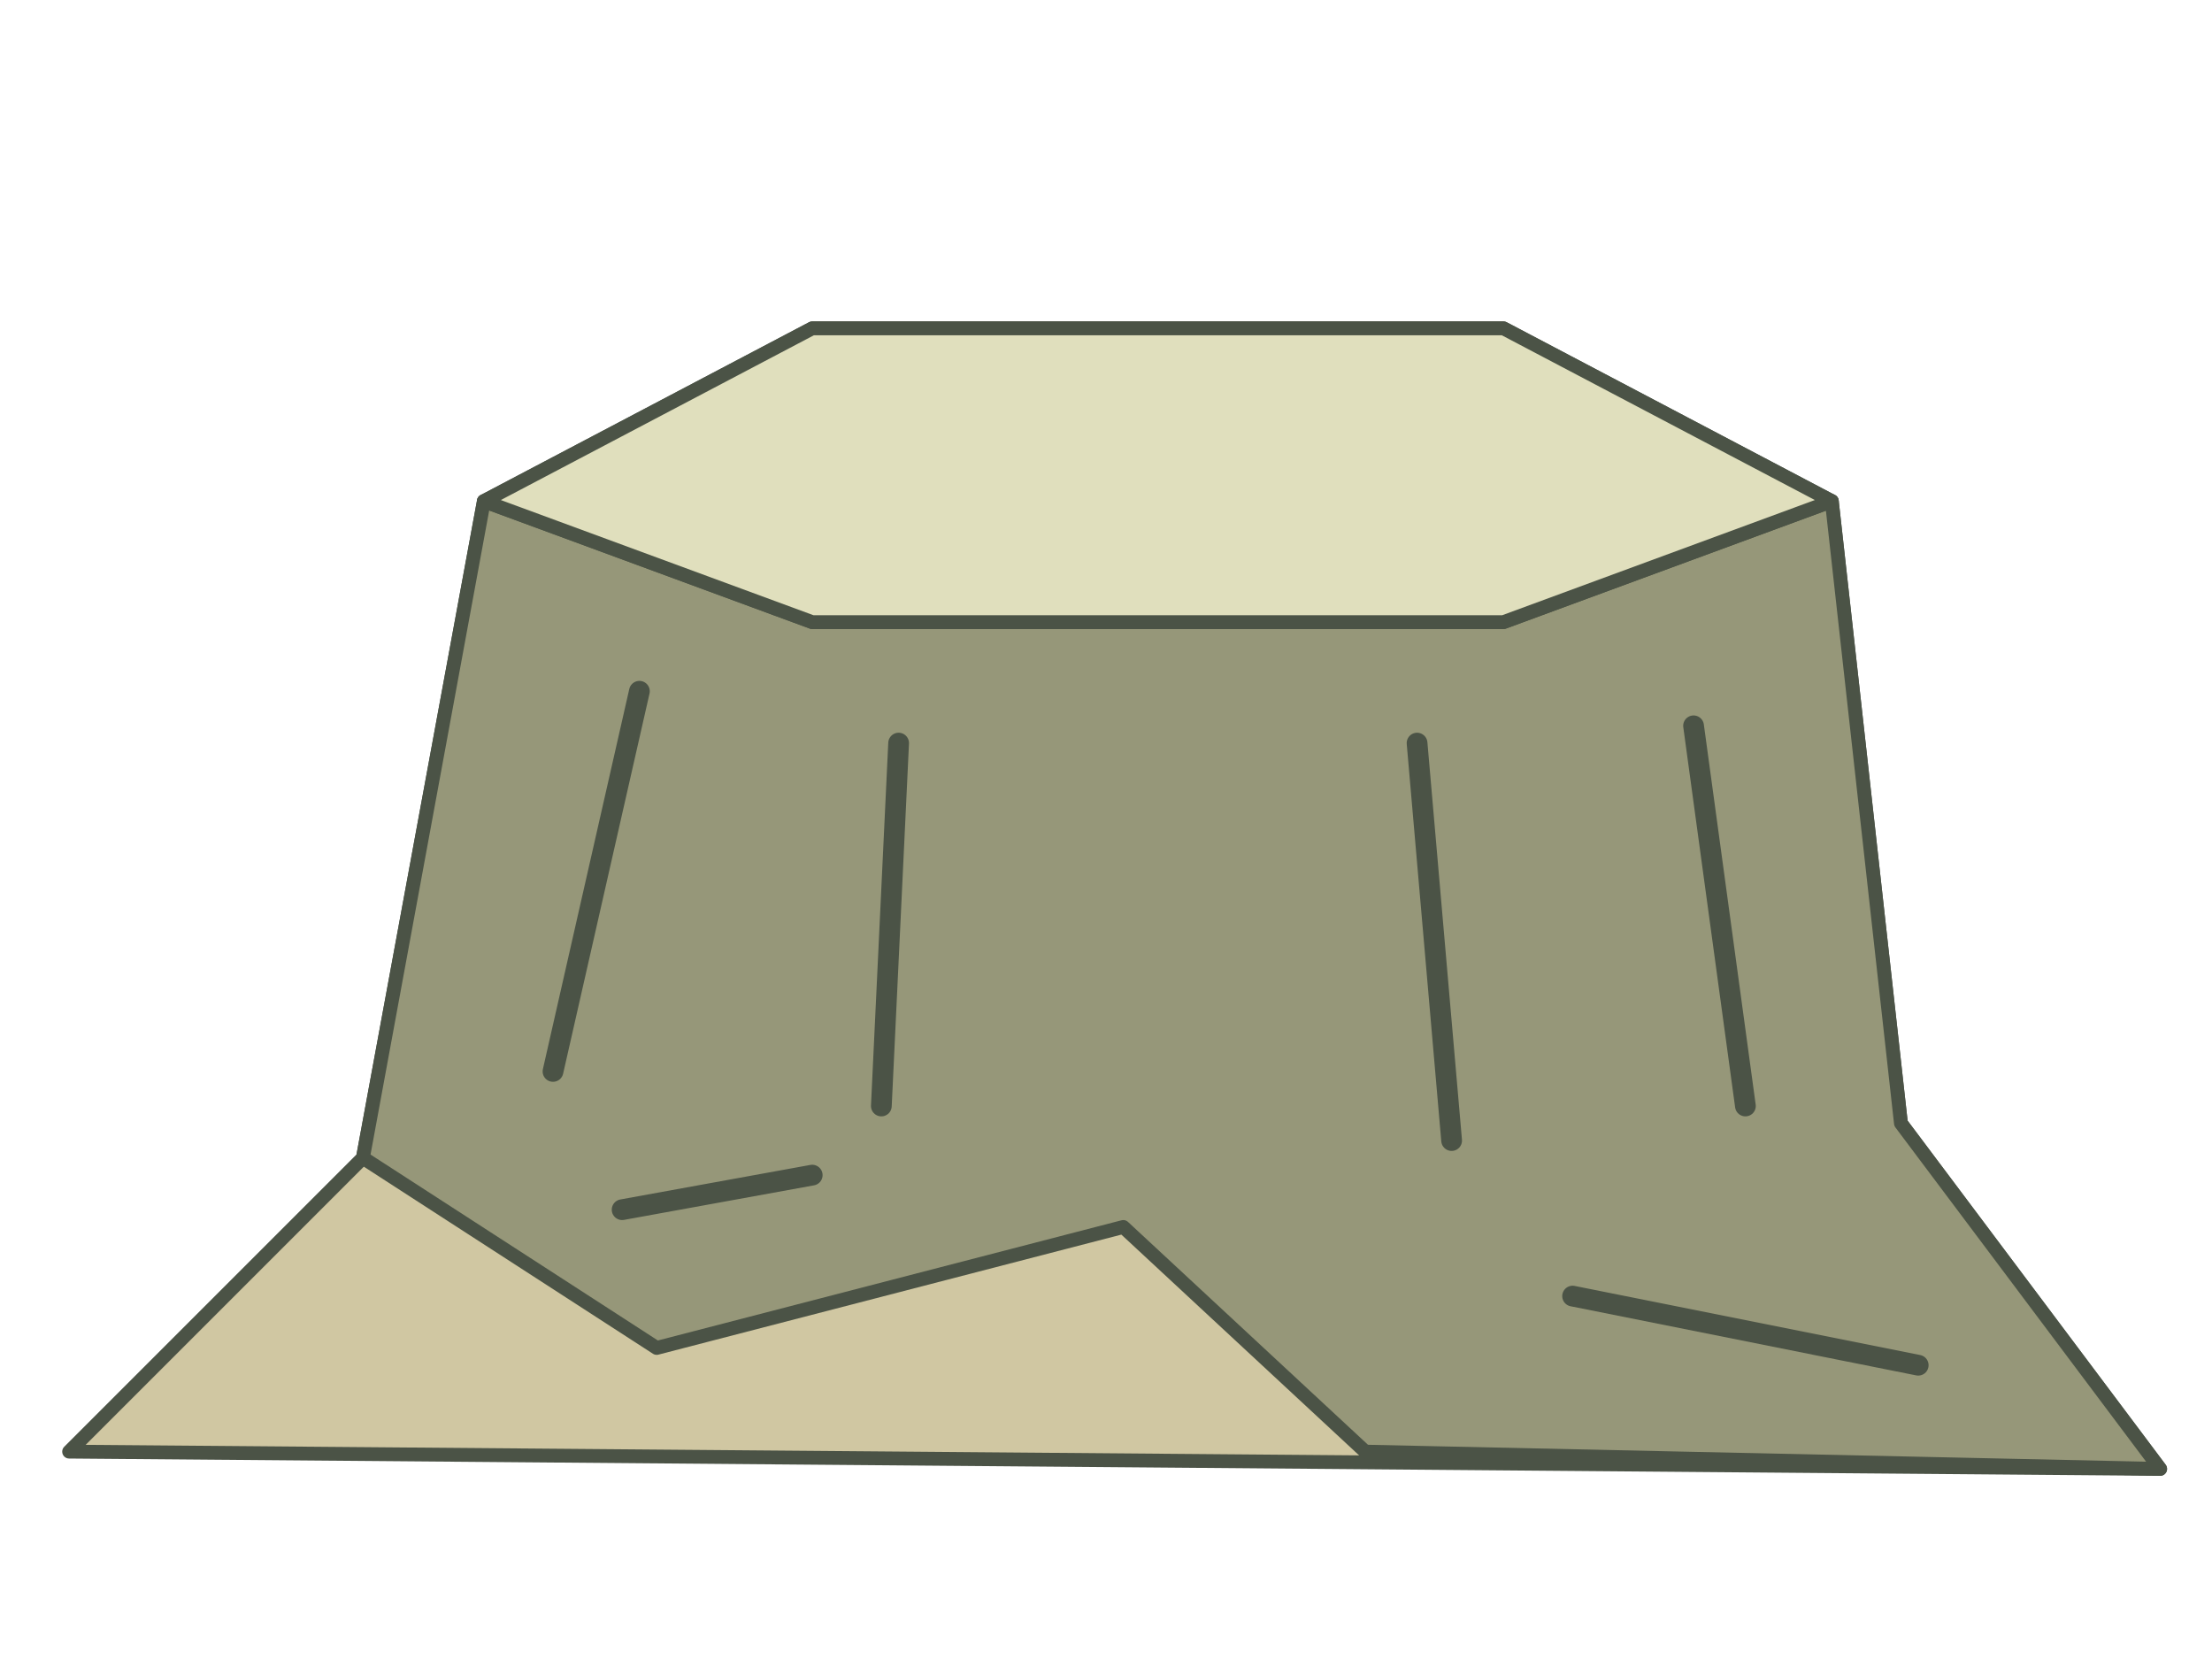
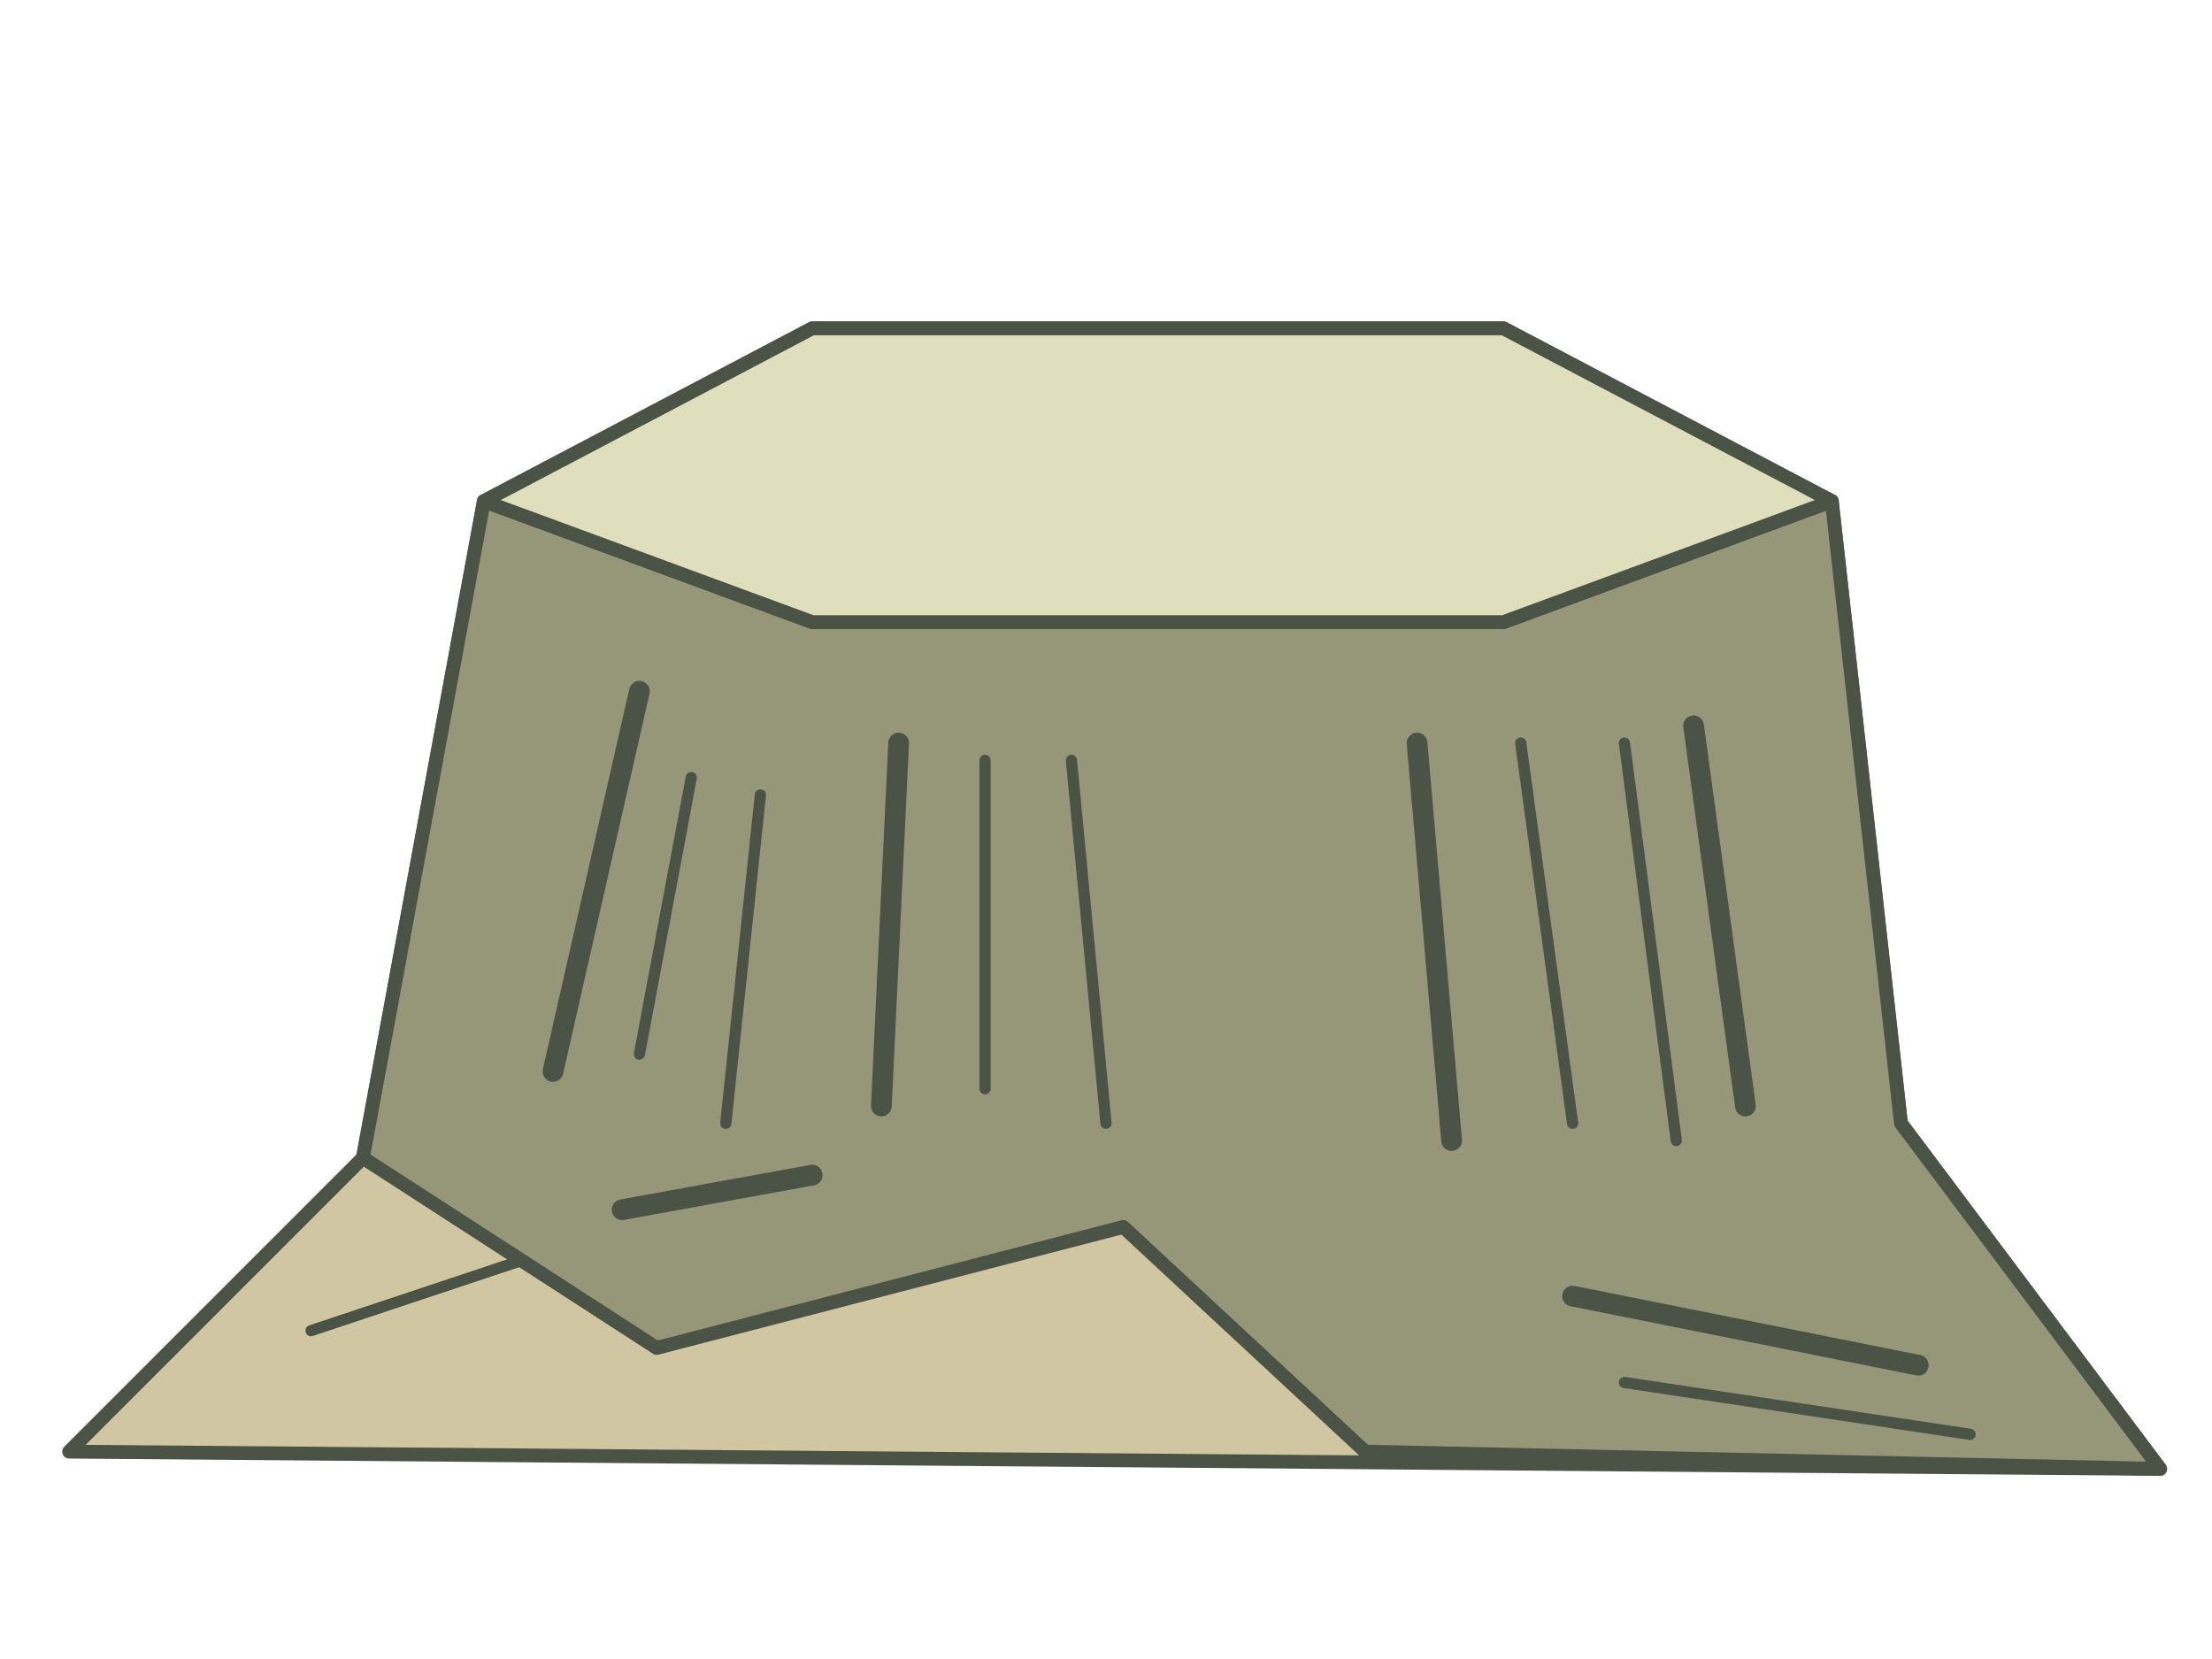
<svg xmlns="http://www.w3.org/2000/svg" viewBox="0 0 128 96" width="128" height="96">
  <path d="M4 84L21 67 28 29 47 19 87 19 106 29 110 65 125 85Z" fill="#d0c7a2" stroke="#4b5346" stroke-width="0.8" stroke-linejoin="round" stroke-linecap="round" />
  <path d="M28 29L47 36 87 36 106 29 110 65 125 85 79 84 65 71 38 78 21 67Z" fill="#969779" stroke="#4b5346" stroke-width="0.8" stroke-linejoin="round" stroke-linecap="round" />
  <path d="M28 29L47 19 87 19 106 29 87 36 47 36Z" fill="#e0dfbd" stroke="#4b5346" stroke-width="0.8" stroke-linejoin="round" stroke-linecap="round" />
  <path d="M37 40L32 62M52 43L51 64M82 43L84 66M98 42L101 64M36 70L47 68M91 75L111 79" fill="none" stroke="#4b5346" stroke-width="1.2" stroke-linejoin="round" stroke-linecap="round" />
+   <path d="M40 45L37 61M44 46L42 65M57 44L57 63M62 44L64 65M88 43L91 65M94 43L97 66M18 77L30 73M94 80L114 83" fill="none" stroke="#4b5346" stroke-width="0.65" stroke-linejoin="round" stroke-linecap="round" />
</svg>
